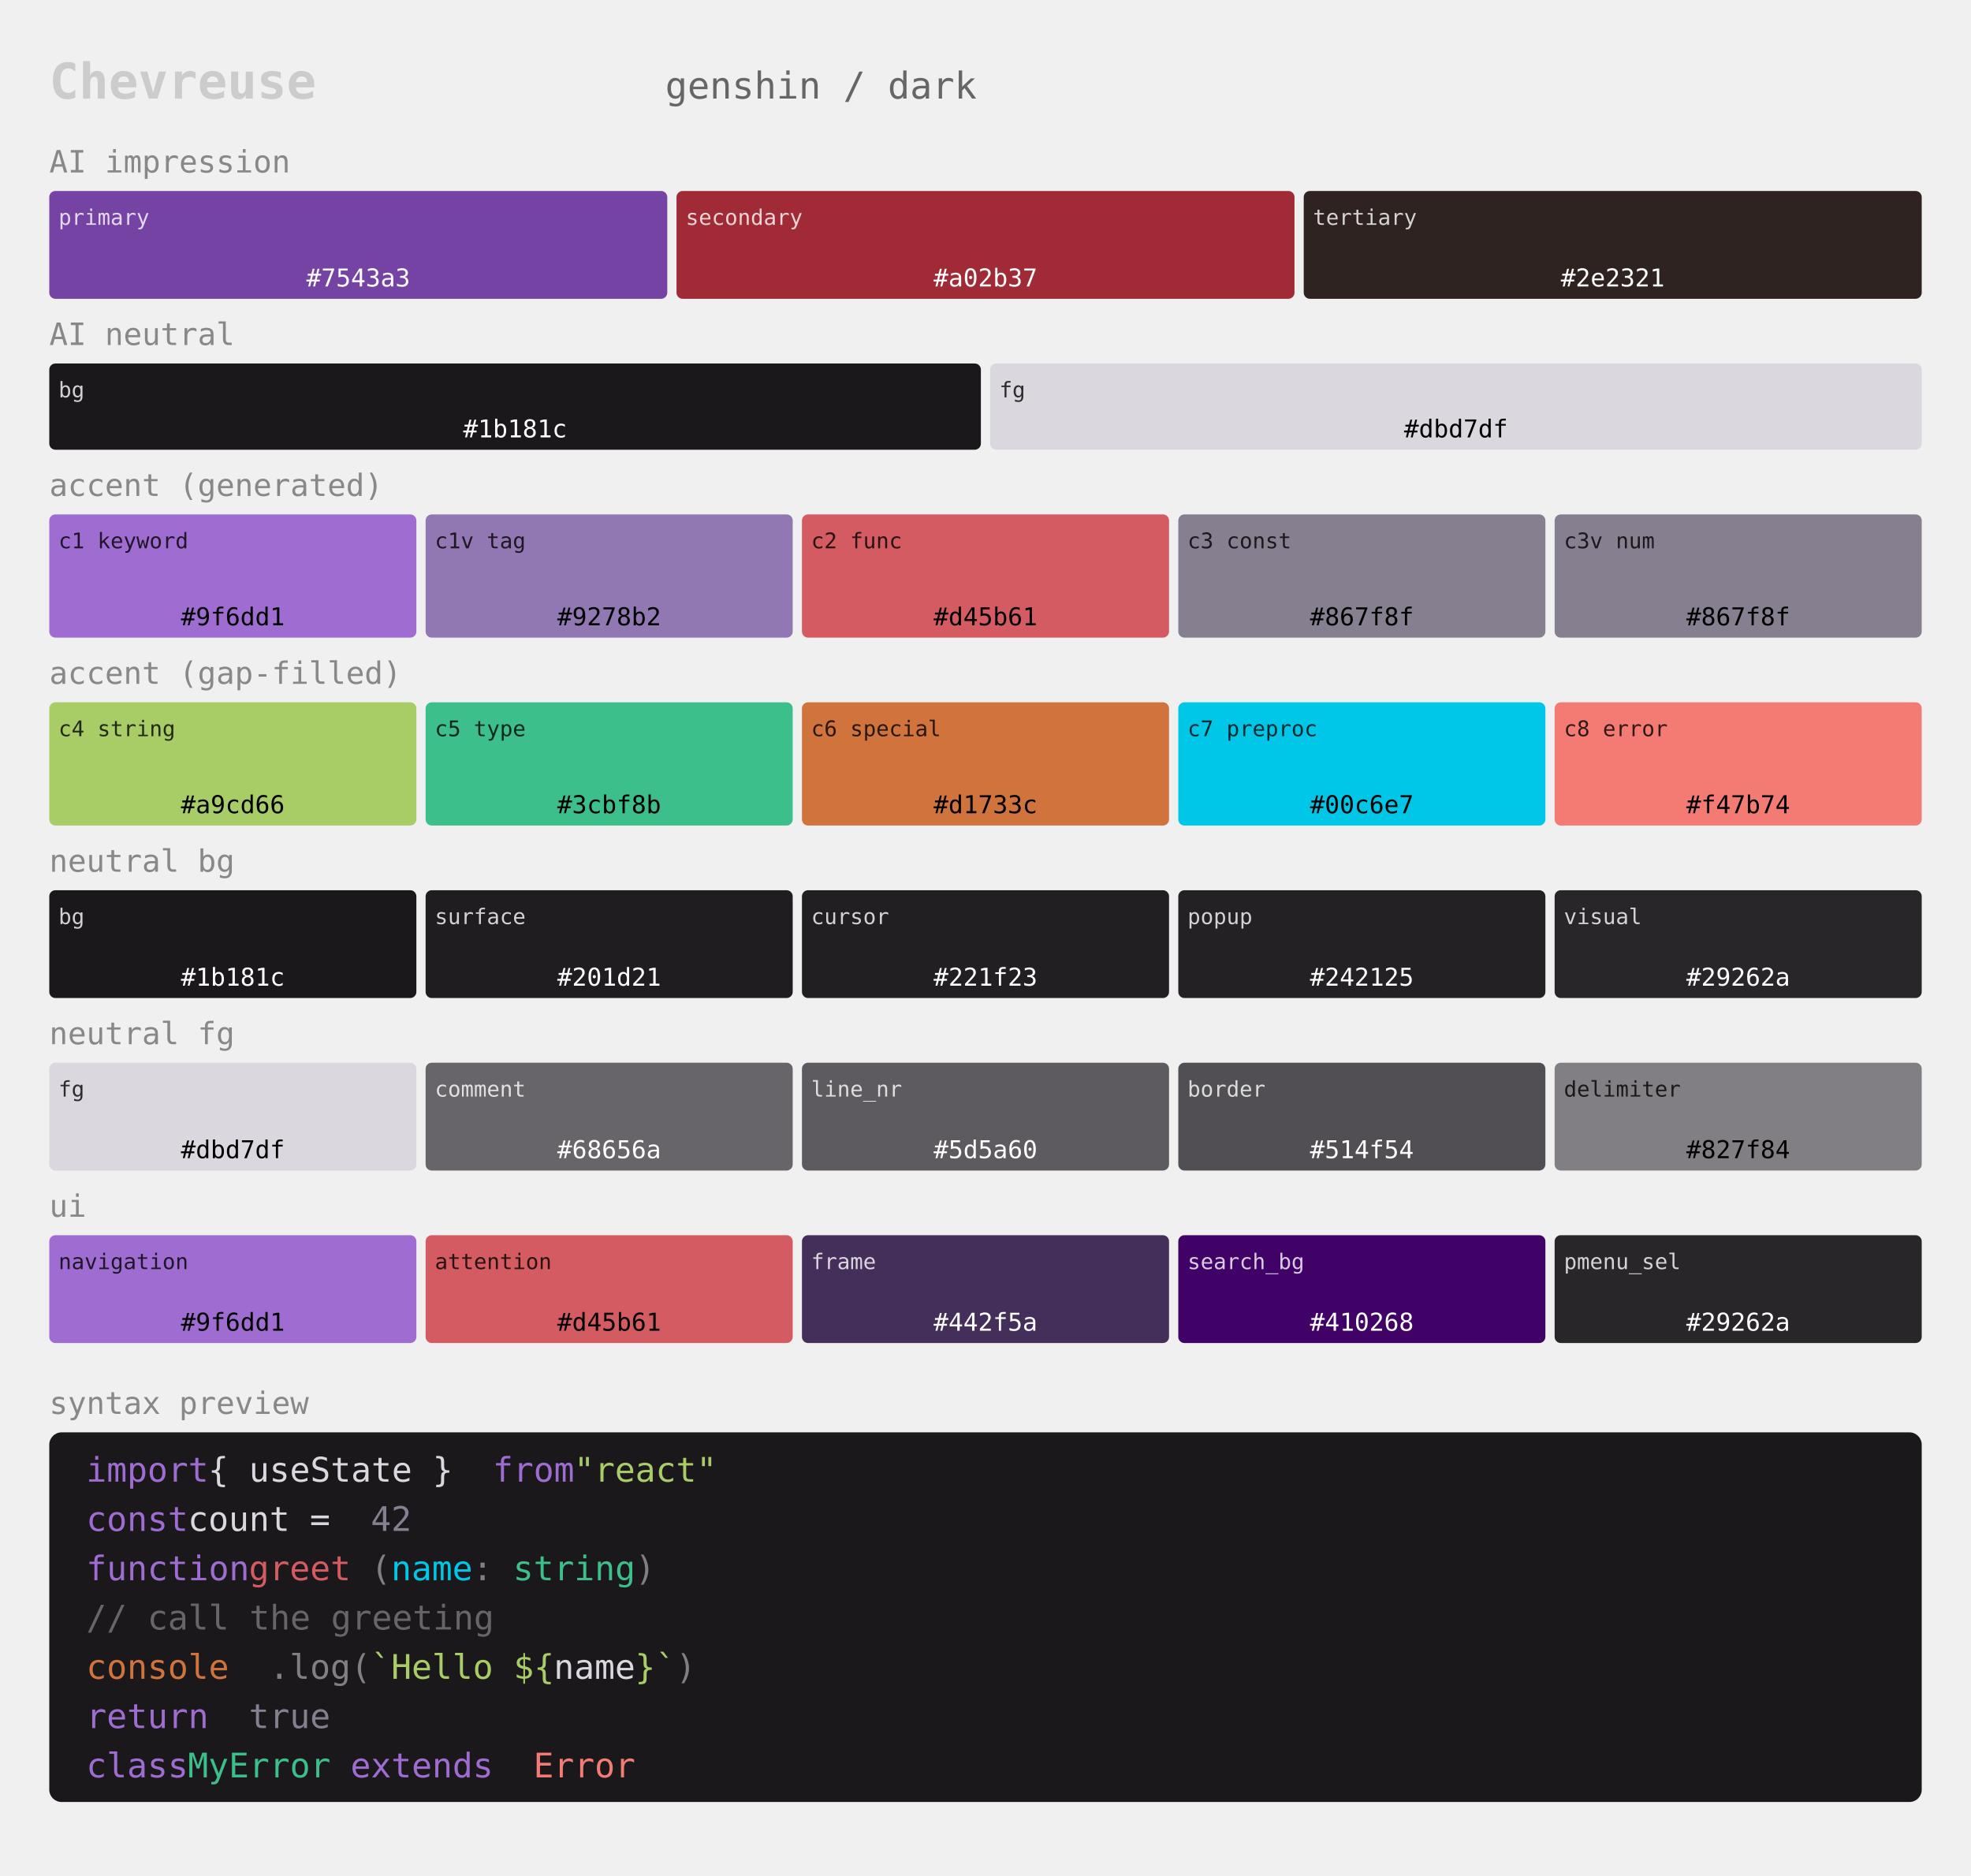
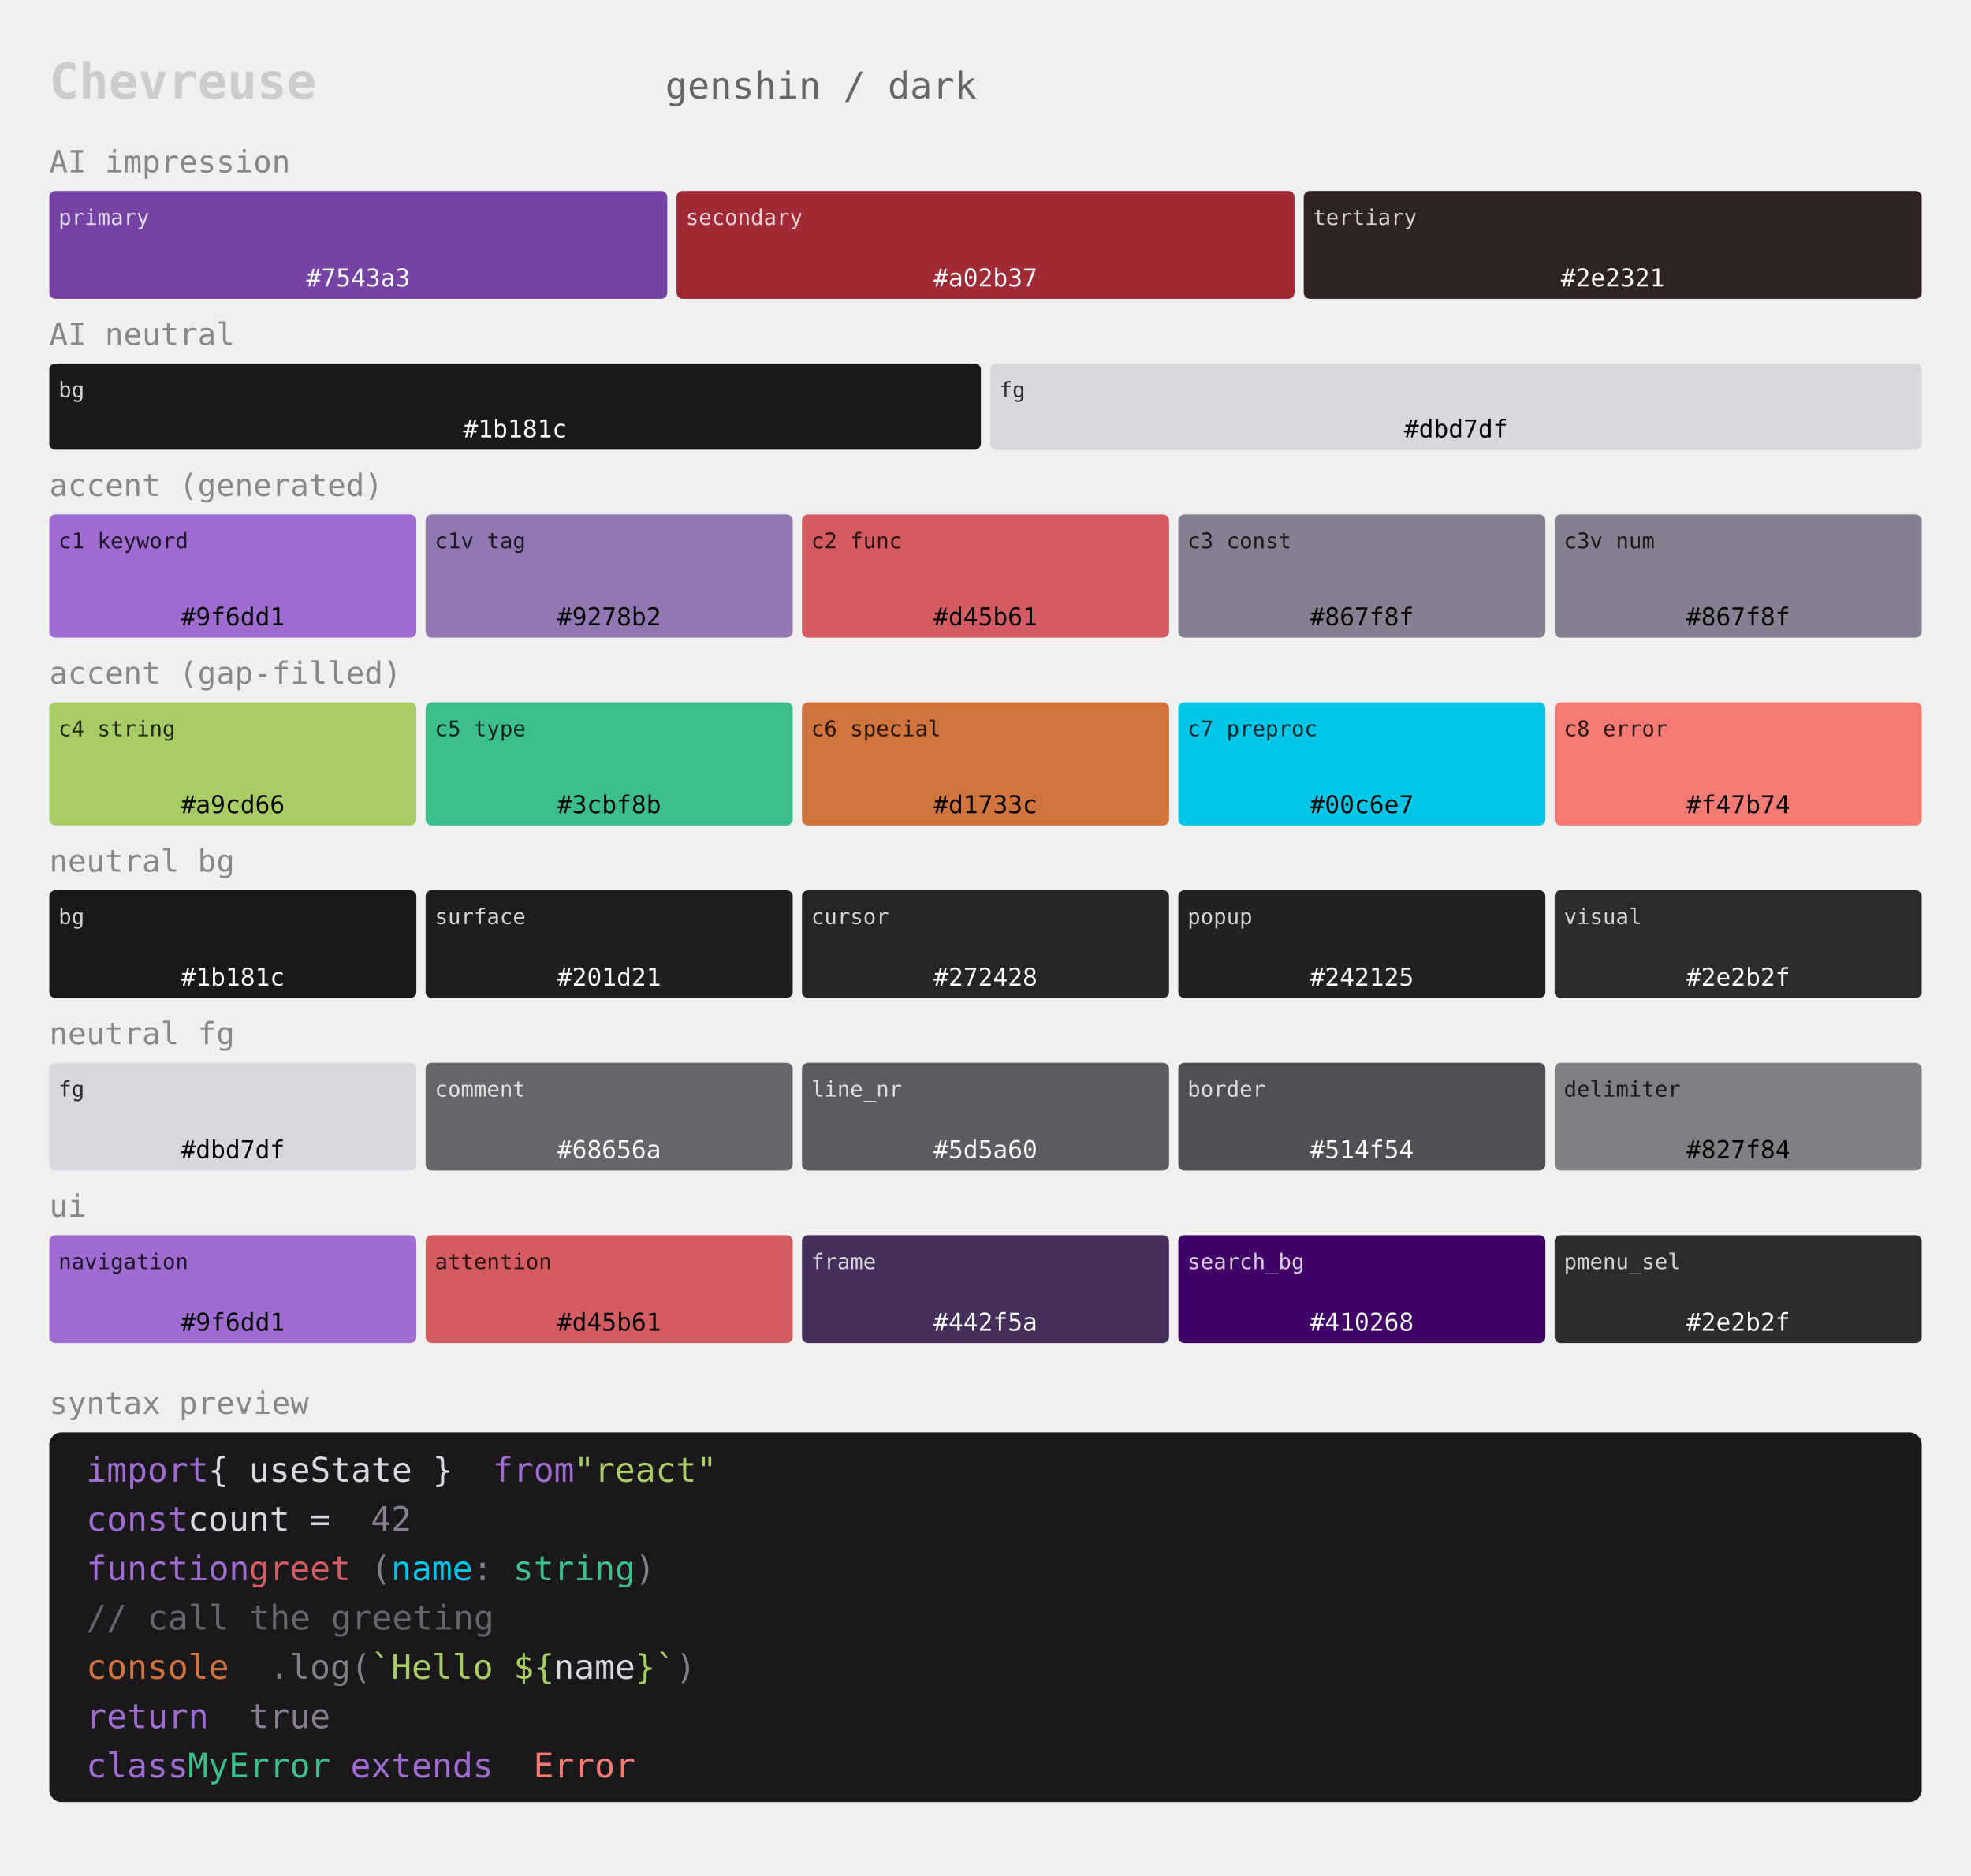
<svg xmlns="http://www.w3.org/2000/svg" width="640" height="609" style="background:#0a0a0a; font-family:ui-monospace,monospace;">
  <text x="16" y="32" fill="#ccc" font-size="16" font-weight="bold">Chevreuse</text>
  <text x="216" y="32" fill="#666" font-size="12">genshin / dark</text>
  <text x="16" y="56" fill="#888" font-size="10">AI impression</text>
  <rect x="16" y="62" width="200.667" height="35" fill="#7543a3" rx="2" />
  <text x="19" y="73" fill="#ffffff" font-size="7" opacity="0.8">primary</text>
  <text x="116.333" y="93" fill="#ffffff" font-size="8" text-anchor="middle">#7543a3</text>
  <rect x="219.667" y="62" width="200.667" height="35" fill="#a02b37" rx="2" />
  <text x="222.667" y="73" fill="#ffffff" font-size="7" opacity="0.8">secondary</text>
  <text x="320" y="93" fill="#ffffff" font-size="8" text-anchor="middle">#a02b37</text>
  <rect x="423.333" y="62" width="200.667" height="35" fill="#2e2321" rx="2" />
  <text x="426.333" y="73" fill="#ffffff" font-size="7" opacity="0.8">tertiary</text>
  <text x="523.667" y="93" fill="#ffffff" font-size="8" text-anchor="middle">#2e2321</text>
  <text x="16" y="112" fill="#888" font-size="10">AI neutral</text>
  <rect x="16" y="118" width="302.5" height="28" fill="#1b181c" rx="2" />
  <text x="19" y="129" fill="#ffffff" font-size="7" opacity="0.8">bg</text>
  <text x="167.25" y="142" fill="#ffffff" font-size="8" text-anchor="middle">#1b181c</text>
  <rect x="321.5" y="118" width="302.5" height="28" fill="#dbd7df" rx="2" />
  <text x="324.5" y="129" fill="#000000" font-size="7" opacity="0.8">fg</text>
  <text x="472.75" y="142" fill="#000000" font-size="8" text-anchor="middle">#dbd7df</text>
  <text x="16" y="161" fill="#888" font-size="10">accent (generated)</text>
  <rect x="16" y="167" width="119.2" height="40" fill="#9f6dd1" rx="2" />
  <text x="19" y="178" fill="#000000" font-size="7" opacity="0.8">c1 keyword</text>
  <text x="75.6" y="203" fill="#000000" font-size="8" text-anchor="middle">#9f6dd1</text>
  <rect x="138.2" y="167" width="119.2" height="40" fill="#9278b2" rx="2" />
  <text x="141.2" y="178" fill="#000000" font-size="7" opacity="0.8">c1v tag</text>
  <text x="197.8" y="203" fill="#000000" font-size="8" text-anchor="middle">#9278b2</text>
  <rect x="260.4" y="167" width="119.2" height="40" fill="#d45b61" rx="2" />
  <text x="263.4" y="178" fill="#000000" font-size="7" opacity="0.8">c2 func</text>
  <text x="320" y="203" fill="#000000" font-size="8" text-anchor="middle">#d45b61</text>
  <rect x="382.6" y="167" width="119.2" height="40" fill="#867f8f" rx="2" />
  <text x="385.6" y="178" fill="#000000" font-size="7" opacity="0.8">c3 const</text>
  <text x="442.2" y="203" fill="#000000" font-size="8" text-anchor="middle">#867f8f</text>
  <rect x="504.8" y="167" width="119.2" height="40" fill="#867f8f" rx="2" />
  <text x="507.8" y="178" fill="#000000" font-size="7" opacity="0.8">c3v num</text>
  <text x="564.4" y="203" fill="#000000" font-size="8" text-anchor="middle">#867f8f</text>
  <text x="16" y="222" fill="#888" font-size="10">accent (gap-filled)</text>
  <rect x="16" y="228" width="119.2" height="40" fill="#a9cd66" rx="2" />
  <text x="19" y="239" fill="#000000" font-size="7" opacity="0.8">c4 string</text>
  <text x="75.6" y="264" fill="#000000" font-size="8" text-anchor="middle">#a9cd66</text>
  <rect x="138.2" y="228" width="119.2" height="40" fill="#3cbf8b" rx="2" />
  <text x="141.2" y="239" fill="#000000" font-size="7" opacity="0.8">c5 type</text>
  <text x="197.8" y="264" fill="#000000" font-size="8" text-anchor="middle">#3cbf8b</text>
  <rect x="260.4" y="228" width="119.2" height="40" fill="#d1733c" rx="2" />
  <text x="263.4" y="239" fill="#000000" font-size="7" opacity="0.8">c6 special</text>
  <text x="320" y="264" fill="#000000" font-size="8" text-anchor="middle">#d1733c</text>
  <rect x="382.6" y="228" width="119.2" height="40" fill="#00c6e7" rx="2" />
  <text x="385.6" y="239" fill="#000000" font-size="7" opacity="0.8">c7 preproc</text>
  <text x="442.2" y="264" fill="#000000" font-size="8" text-anchor="middle">#00c6e7</text>
  <rect x="504.8" y="228" width="119.2" height="40" fill="#f47b74" rx="2" />
  <text x="507.8" y="239" fill="#000000" font-size="7" opacity="0.8">c8 error</text>
  <text x="564.4" y="264" fill="#000000" font-size="8" text-anchor="middle">#f47b74</text>
  <text x="16" y="283" fill="#888" font-size="10">neutral bg</text>
  <rect x="16" y="289" width="119.2" height="35" fill="#1b181c" rx="2" />
  <text x="19" y="300" fill="#ffffff" font-size="7" opacity="0.8">bg</text>
  <text x="75.6" y="320" fill="#ffffff" font-size="8" text-anchor="middle">#1b181c</text>
  <rect x="138.2" y="289" width="119.2" height="35" fill="#201d21" rx="2" />
  <text x="141.2" y="300" fill="#ffffff" font-size="7" opacity="0.8">surface</text>
  <text x="197.8" y="320" fill="#ffffff" font-size="8" text-anchor="middle">#201d21</text>
-   <rect x="260.4" y="289" width="119.2" height="35" fill="#221f23" rx="2" />
+   <rect x="260.4" y="289" width="119.2" height="35" fill="#272428" rx="2" />
  <text x="263.4" y="300" fill="#ffffff" font-size="7" opacity="0.8">cursor</text>
-   <text x="320" y="320" fill="#ffffff" font-size="8" text-anchor="middle">#221f23</text>
+   <text x="320" y="320" fill="#ffffff" font-size="8" text-anchor="middle">#272428</text>
  <rect x="382.6" y="289" width="119.2" height="35" fill="#242125" rx="2" />
  <text x="385.6" y="300" fill="#ffffff" font-size="7" opacity="0.8">popup</text>
  <text x="442.2" y="320" fill="#ffffff" font-size="8" text-anchor="middle">#242125</text>
-   <rect x="504.8" y="289" width="119.2" height="35" fill="#29262a" rx="2" />
+   <rect x="504.8" y="289" width="119.2" height="35" fill="#2e2b2f" rx="2" />
  <text x="507.8" y="300" fill="#ffffff" font-size="7" opacity="0.8">visual</text>
-   <text x="564.4" y="320" fill="#ffffff" font-size="8" text-anchor="middle">#29262a</text>
+   <text x="564.4" y="320" fill="#ffffff" font-size="8" text-anchor="middle">#2e2b2f</text>
  <text x="16" y="339" fill="#888" font-size="10">neutral fg</text>
  <rect x="16" y="345" width="119.2" height="35" fill="#dbd7df" rx="2" />
  <text x="19" y="356" fill="#000000" font-size="7" opacity="0.8">fg</text>
  <text x="75.6" y="376" fill="#000000" font-size="8" text-anchor="middle">#dbd7df</text>
  <rect x="138.2" y="345" width="119.2" height="35" fill="#68656a" rx="2" />
  <text x="141.2" y="356" fill="#ffffff" font-size="7" opacity="0.8">comment</text>
  <text x="197.8" y="376" fill="#ffffff" font-size="8" text-anchor="middle">#68656a</text>
  <rect x="260.4" y="345" width="119.2" height="35" fill="#5d5a60" rx="2" />
  <text x="263.4" y="356" fill="#ffffff" font-size="7" opacity="0.8">line_nr</text>
  <text x="320" y="376" fill="#ffffff" font-size="8" text-anchor="middle">#5d5a60</text>
  <rect x="382.6" y="345" width="119.2" height="35" fill="#514f54" rx="2" />
  <text x="385.6" y="356" fill="#ffffff" font-size="7" opacity="0.8">border</text>
  <text x="442.2" y="376" fill="#ffffff" font-size="8" text-anchor="middle">#514f54</text>
  <rect x="504.8" y="345" width="119.2" height="35" fill="#827f84" rx="2" />
  <text x="507.8" y="356" fill="#000000" font-size="7" opacity="0.8">delimiter</text>
  <text x="564.4" y="376" fill="#000000" font-size="8" text-anchor="middle">#827f84</text>
  <text x="16" y="395" fill="#888" font-size="10">ui</text>
  <rect x="16" y="401" width="119.2" height="35" fill="#9f6dd1" rx="2" />
  <text x="19" y="412" fill="#000000" font-size="7" opacity="0.8">navigation</text>
  <text x="75.6" y="432" fill="#000000" font-size="8" text-anchor="middle">#9f6dd1</text>
  <rect x="138.2" y="401" width="119.2" height="35" fill="#d45b61" rx="2" />
  <text x="141.2" y="412" fill="#000000" font-size="7" opacity="0.8">attention</text>
  <text x="197.8" y="432" fill="#000000" font-size="8" text-anchor="middle">#d45b61</text>
  <rect x="260.4" y="401" width="119.2" height="35" fill="#442f5a" rx="2" />
  <text x="263.4" y="412" fill="#ffffff" font-size="7" opacity="0.8">frame</text>
  <text x="320" y="432" fill="#ffffff" font-size="8" text-anchor="middle">#442f5a</text>
  <rect x="382.6" y="401" width="119.2" height="35" fill="#410268" rx="2" />
  <text x="385.6" y="412" fill="#ffffff" font-size="7" opacity="0.8">search_bg</text>
  <text x="442.2" y="432" fill="#ffffff" font-size="8" text-anchor="middle">#410268</text>
-   <rect x="504.8" y="401" width="119.2" height="35" fill="#29262a" rx="2" />
+   <rect x="504.8" y="401" width="119.2" height="35" fill="#2e2b2f" rx="2" />
  <text x="507.8" y="412" fill="#ffffff" font-size="7" opacity="0.8">pmenu_sel</text>
-   <text x="564.4" y="432" fill="#ffffff" font-size="8" text-anchor="middle">#29262a</text>
+   <text x="564.4" y="432" fill="#ffffff" font-size="8" text-anchor="middle">#2e2b2f</text>
  <text x="16" y="459" fill="#888" font-size="10">syntax preview</text>
  <rect x="16" y="465" width="608" height="120" fill="#1b181c" rx="4" />
  <text x="28" y="481" fill="#9f6dd1" font-size="11" font-family="monospace">import</text>
  <text x="67.6" y="481" fill="#dbd7df" font-size="11" font-family="monospace"> { useState } </text>
  <text x="160" y="481" fill="#9f6dd1" font-size="11" font-family="monospace">from</text>
  <text x="186.4" y="481" fill="#a9cd66" font-size="11" font-family="monospace"> "react"</text>
  <text x="28" y="497" fill="#9f6dd1" font-size="11" font-family="monospace">const</text>
  <text x="61" y="497" fill="#dbd7df" font-size="11" font-family="monospace"> count</text>
  <text x="100.6" y="497" fill="#dbd7df" font-size="11" font-family="monospace"> = </text>
  <text x="120.4" y="497" fill="#867f8f" font-size="11" font-family="monospace">42</text>
  <text x="28" y="513" fill="#9f6dd1" font-size="11" font-family="monospace">function</text>
  <text x="80.8" y="513" fill="#d45b61" font-size="11" font-family="monospace"> greet</text>
  <text x="120.4" y="513" fill="#827f84" font-size="11" font-family="monospace">(</text>
  <text x="127" y="513" fill="#00c6e7" font-size="11" font-family="monospace">name</text>
  <text x="153.4" y="513" fill="#827f84" font-size="11" font-family="monospace">: </text>
  <text x="166.6" y="513" fill="#3cbf8b" font-size="11" font-family="monospace">string</text>
  <text x="206.2" y="513" fill="#827f84" font-size="11" font-family="monospace">)</text>
  <text x="28" y="529" fill="#68656a" font-size="11" font-family="monospace">  // call the greeting</text>
  <text x="28" y="545" fill="#d1733c" font-size="11" font-family="monospace">  console</text>
  <text x="87.4" y="545" fill="#827f84" font-size="11" font-family="monospace">.log(</text>
  <text x="120.4" y="545" fill="#a9cd66" font-size="11" font-family="monospace">`Hello ${</text>
  <text x="179.8" y="545" fill="#dbd7df" font-size="11" font-family="monospace">name</text>
  <text x="206.2" y="545" fill="#a9cd66" font-size="11" font-family="monospace">}`</text>
  <text x="219.4" y="545" fill="#827f84" font-size="11" font-family="monospace">)</text>
  <text x="28" y="561" fill="#9f6dd1" font-size="11" font-family="monospace">  return</text>
  <text x="80.8" y="561" fill="#867f8f" font-size="11" font-family="monospace"> true</text>
  <text x="28" y="577" fill="#9f6dd1" font-size="11" font-family="monospace">class</text>
  <text x="61" y="577" fill="#3cbf8b" font-size="11" font-family="monospace"> MyError</text>
  <text x="113.8" y="577" fill="#9f6dd1" font-size="11" font-family="monospace"> extends </text>
  <text x="173.2" y="577" fill="#f47b74" font-size="11" font-family="monospace">Error</text>
</svg>
